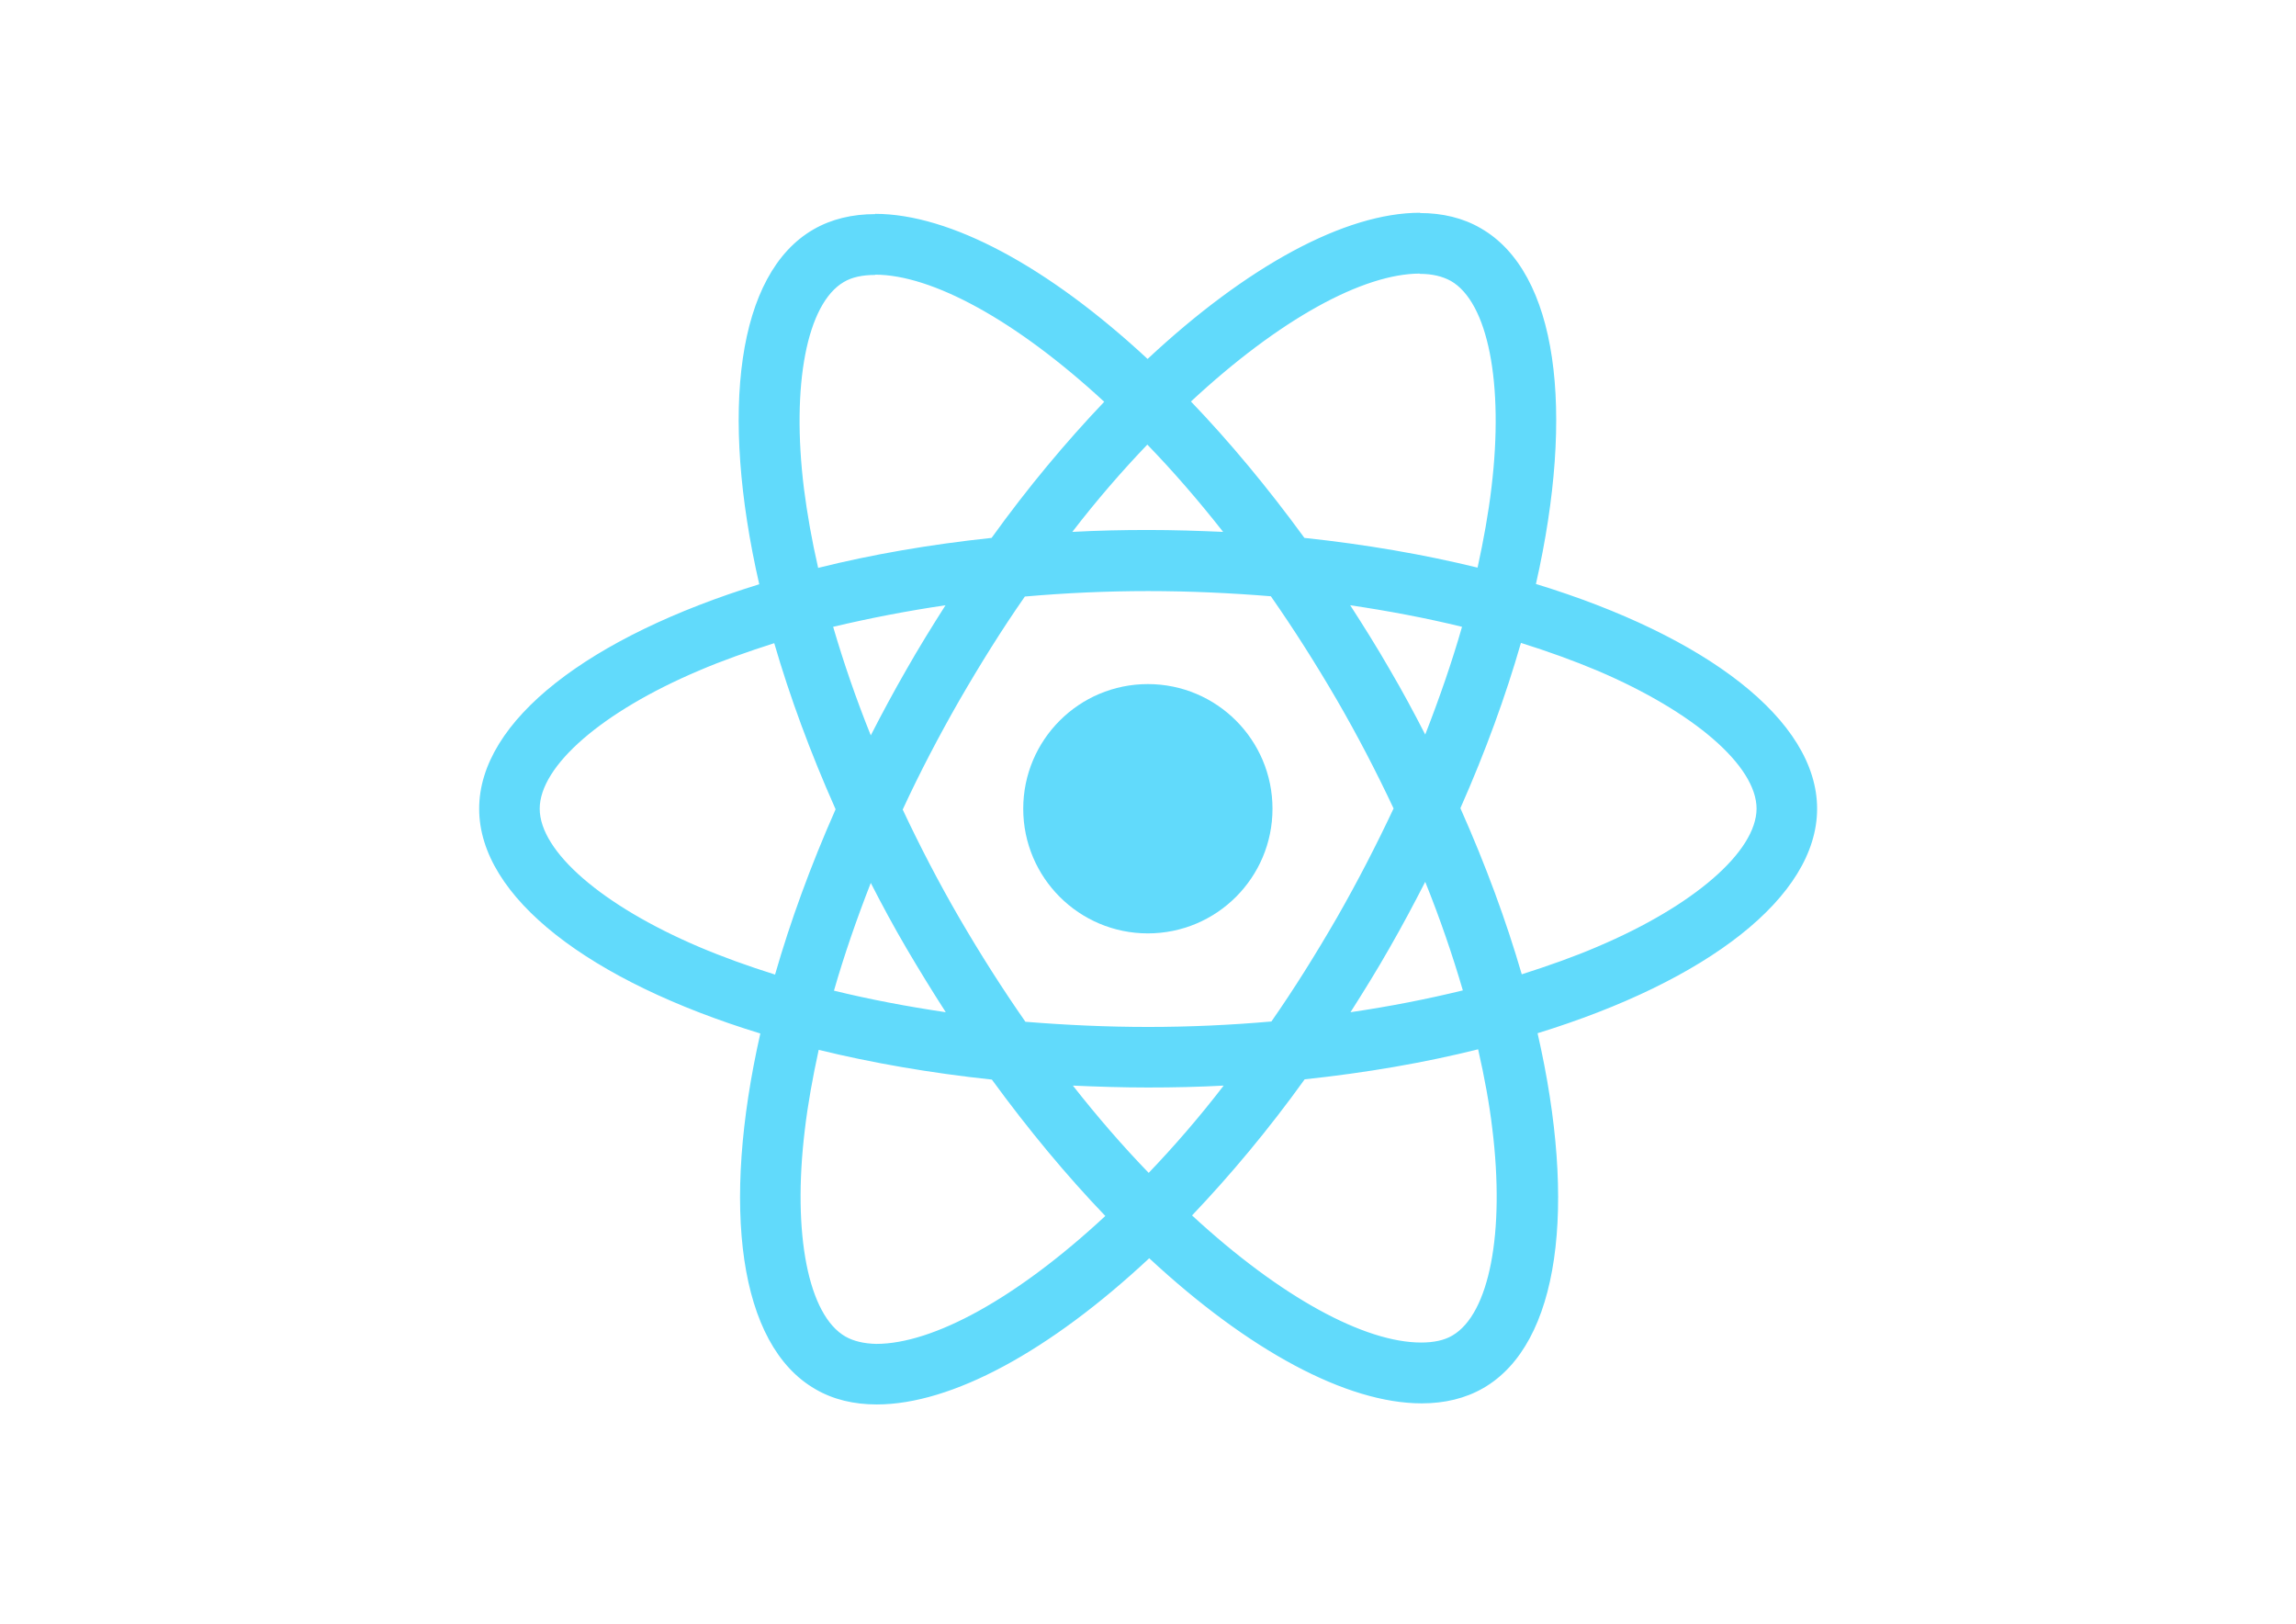
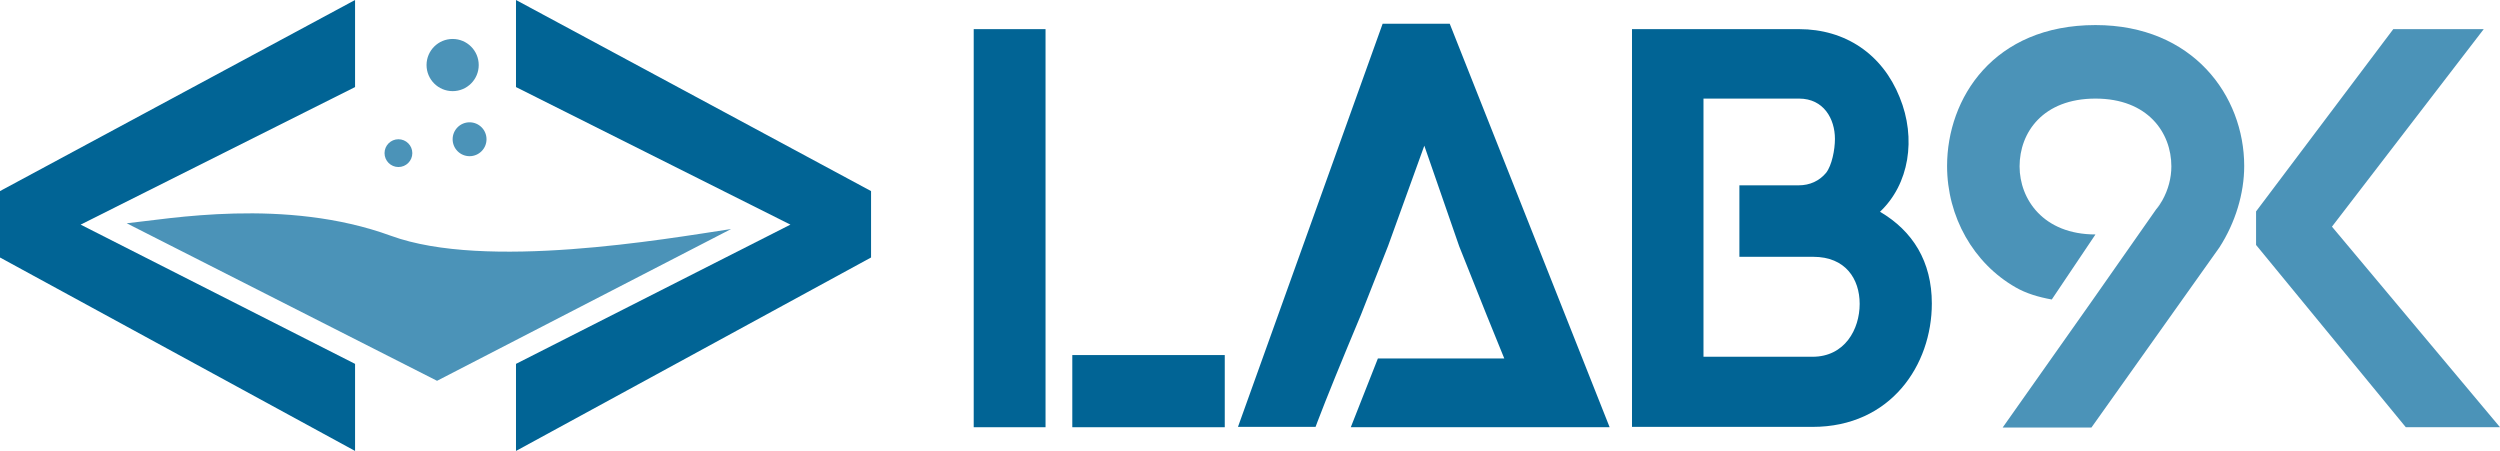
- <svg xmlns="http://www.w3.org/2000/svg" viewBox="0 0 841.9 595.3">
-   <g fill="#61DAFB">
-     <path d="M666.3 296.5c0-32.5-40.7-63.3-103.1-82.4 14.4-63.6 8-114.2-20.2-130.4-6.5-3.8-14.1-5.6-22.4-5.6v22.3c4.6 0 8.3.9 11.4 2.6 13.6 7.8 19.5 37.5 14.9 75.7-1.1 9.4-2.9 19.3-5.1 29.4-19.6-4.8-41-8.5-63.5-10.9-13.5-18.5-27.5-35.3-41.6-50 32.6-30.3 63.2-46.9 84-46.9V78c-27.5 0-63.5 19.6-99.9 53.6-36.4-33.8-72.4-53.2-99.9-53.2v22.3c20.7 0 51.4 16.5 84 46.6-14 14.7-28 31.4-41.3 49.9-22.6 2.4-44 6.1-63.6 11-2.3-10-4-19.7-5.2-29-4.7-38.2 1.1-67.9 14.6-75.8 3-1.8 6.9-2.6 11.5-2.6V78.5c-8.4 0-16 1.8-22.6 5.6-28.1 16.2-34.4 66.7-19.9 130.1-62.2 19.2-102.7 49.9-102.7 82.3 0 32.5 40.7 63.3 103.1 82.4-14.4 63.6-8 114.2 20.2 130.4 6.5 3.8 14.1 5.6 22.5 5.6 27.5 0 63.5-19.6 99.9-53.6 36.4 33.8 72.4 53.2 99.9 53.2 8.4 0 16-1.8 22.6-5.6 28.1-16.2 34.4-66.7 19.9-130.1 62-19.1 102.5-49.9 102.5-82.3zm-130.2-66.7c-3.7 12.9-8.3 26.2-13.5 39.5-4.1-8-8.4-16-13.1-24-4.6-8-9.5-15.8-14.4-23.4 14.2 2.1 27.9 4.7 41 7.9zm-45.8 106.5c-7.8 13.5-15.8 26.3-24.1 38.2-14.9 1.3-30 2-45.2 2-15.1 0-30.2-.7-45-1.9-8.3-11.9-16.4-24.6-24.2-38-7.6-13.1-14.5-26.4-20.8-39.8 6.2-13.4 13.2-26.8 20.7-39.9 7.8-13.5 15.8-26.3 24.1-38.2 14.9-1.3 30-2 45.2-2 15.1 0 30.2.7 45 1.9 8.3 11.9 16.4 24.6 24.2 38 7.6 13.1 14.5 26.4 20.8 39.8-6.3 13.4-13.2 26.8-20.7 39.9zm32.3-13c5.4 13.4 10 26.8 13.8 39.8-13.1 3.2-26.9 5.9-41.2 8 4.9-7.7 9.8-15.6 14.4-23.7 4.6-8 8.9-16.1 13-24.1zM421.2 430c-9.3-9.6-18.6-20.3-27.8-32 9 .4 18.2.7 27.5.7 9.4 0 18.7-.2 27.8-.7-9 11.7-18.3 22.4-27.5 32zm-74.4-58.9c-14.2-2.1-27.9-4.7-41-7.9 3.7-12.9 8.3-26.2 13.5-39.5 4.1 8 8.4 16 13.1 24 4.7 8 9.5 15.8 14.4 23.4zM420.7 163c9.3 9.6 18.6 20.3 27.8 32-9-.4-18.2-.7-27.5-.7-9.4 0-18.7.2-27.8.7 9-11.7 18.3-22.4 27.5-32zm-74 58.9c-4.9 7.7-9.8 15.6-14.4 23.7-4.6 8-8.9 16-13 24-5.4-13.4-10-26.8-13.8-39.8 13.1-3.1 26.9-5.8 41.2-7.9zm-90.5 125.2c-35.4-15.1-58.3-34.9-58.3-50.6 0-15.7 22.9-35.6 58.3-50.6 8.6-3.7 18-7 27.7-10.1 5.7 19.6 13.2 40 22.5 60.9-9.2 20.8-16.6 41.1-22.2 60.6-9.9-3.1-19.3-6.5-28-10.2zM310 490c-13.6-7.8-19.5-37.5-14.9-75.7 1.1-9.4 2.9-19.3 5.1-29.4 19.6 4.8 41 8.5 63.5 10.9 13.5 18.5 27.5 35.3 41.6 50-32.6 30.3-63.2 46.9-84 46.9-4.5-.1-8.3-1-11.3-2.7zm237.2-76.2c4.7 38.2-1.1 67.9-14.6 75.8-3 1.8-6.9 2.6-11.5 2.6-20.7 0-51.4-16.5-84-46.6 14-14.7 28-31.4 41.3-49.9 22.6-2.4 44-6.1 63.6-11 2.3 10.1 4.1 19.8 5.2 29.1zm38.5-66.7c-8.6 3.7-18 7-27.7 10.1-5.7-19.6-13.2-40-22.5-60.9 9.2-20.8 16.6-41.1 22.2-60.6 9.9 3.1 19.3 6.5 28.1 10.2 35.4 15.1 58.3 34.9 58.3 50.6-.1 15.7-23 35.6-58.4 50.6zM320.8 78.4z" />
-     <circle cx="420.9" cy="296.5" r="45.7" />
-     <path d="M520.5 78.1z" />
+ <svg xmlns="http://www.w3.org/2000/svg" version="1.1" id="Layer_1" x="0px" y="0px" viewBox="0 0 737.9 133.1" style="enable-background:new 0 0 737.9 133.1;" xml:space="preserve">
+   <style type="text/css">
+ 	.st0{fill:#016495;}
+ 	.st1{fill:#4B93B8;}
+ </style>
+   <polygon class="st0" points="104.8,25.7 104.8,0 0,56.4 0,76 104.8,133.1 104.8,107.4 23.8,66.3 " />
+   <polygon class="st0" points="152.3,107.4 152.3,133.1 257.1,76 257.1,56.4 152.3,0 152.3,25.7 233.3,66.3 " />
+   <circle class="st1" cx="138.6" cy="41.1" r="5" />
+   <circle class="st1" cx="133.6" cy="19.2" r="7.7" />
+   <circle class="st1" cx="117.6" cy="45.2" r="4.1" />
+   <path class="st1" d="M215.8,67.6c-19.8,3-72.5,12.2-100.4,2c-31.2-11.4-66-4.9-78-3.7l91.6,46.5L215.8,67.6z" />
+   <g>
+     <g>
+       <path class="st0" d="M427.9,7h-19.8l-42.7,119h22.9l0.6-1.6c2.7-7.1,6.9-17.4,12.8-31.5l8-20.3L420.4,43l10.3,29.7l8.1,20.3    l5.2,12.8h-37.3l-8,20.3h53.6h0.2h22.6L427.9,7z" />
+     </g>
  </g>
+   <g>
+     <g>
+       <polygon class="st1" points="688.3,66.9 733.1,8.6 706.4,8.6 665.9,62.4 665.9,72.3 710.1,126.1 737.9,126.1   " />
+     </g>
+   </g>
+   <g>
+     <g>
+       <path class="st0" d="M554.9,62.5c8.6-8.1,10.8-21.6,5.8-33.8C555.6,16,544.7,8.6,531,8.6h-49.3v117.4H535    c23.1,0,35.2-18.3,35.2-36.4C570.2,77.2,564.6,68.2,554.9,62.5z M535,105.3h-32.2v-27v-3.8V53.3V52V29.1H531    c7.3,0,10.6,6,10.6,11.9c0,3.2-0.9,7.8-2.6,10c-2,2.4-4.8,3.7-8.1,3.7h-17.5v21.1h21.8c9.5,0,13.7,6.5,13.7,13.9    C548.9,97.2,544.5,105.3,535,105.3z" />
+     </g>
+   </g>
+   <g>
+     <g>
+       <path class="st1" d="M638.2,59l-1.8,2.6C637,60.8,637.6,59.9,638.2,59z" />
+     </g>
+   </g>
+   <g>
+     <g>
+       <path class="st1" d="M618.5,7.4c-30.1,0-43.8,21.6-43.8,41.6c0,15,7.8,28.7,20.2,35.8c3.1,1.8,6.8,2.9,10.7,3.6l12.9-19.2    c-15.4,0-22.4-10.4-22.4-20.1c0-10,6.9-20,22.4-20c15.5,0,22.4,10.1,22.4,20c0,3.4-0.9,6.9-2.7,10.1l0.1-0.2l-0.1,0.2    c-0.5,0.9-1.1,1.8-1.8,2.6l-18.7,26.7l-26.6,37.7h26.2L655.1,73c4.7-7.3,7.3-15.9,7.3-24C662.4,28.3,647.3,7.4,618.5,7.4z" />
+     </g>
+   </g>
+   <polygon class="st0" points="308.6,8.6 287.4,8.6 287.4,126.1 308.6,126.1 308.6,104.8 " />
+   <rect x="316.5" y="104.8" class="st0" width="45" height="21.3" />
</svg>
